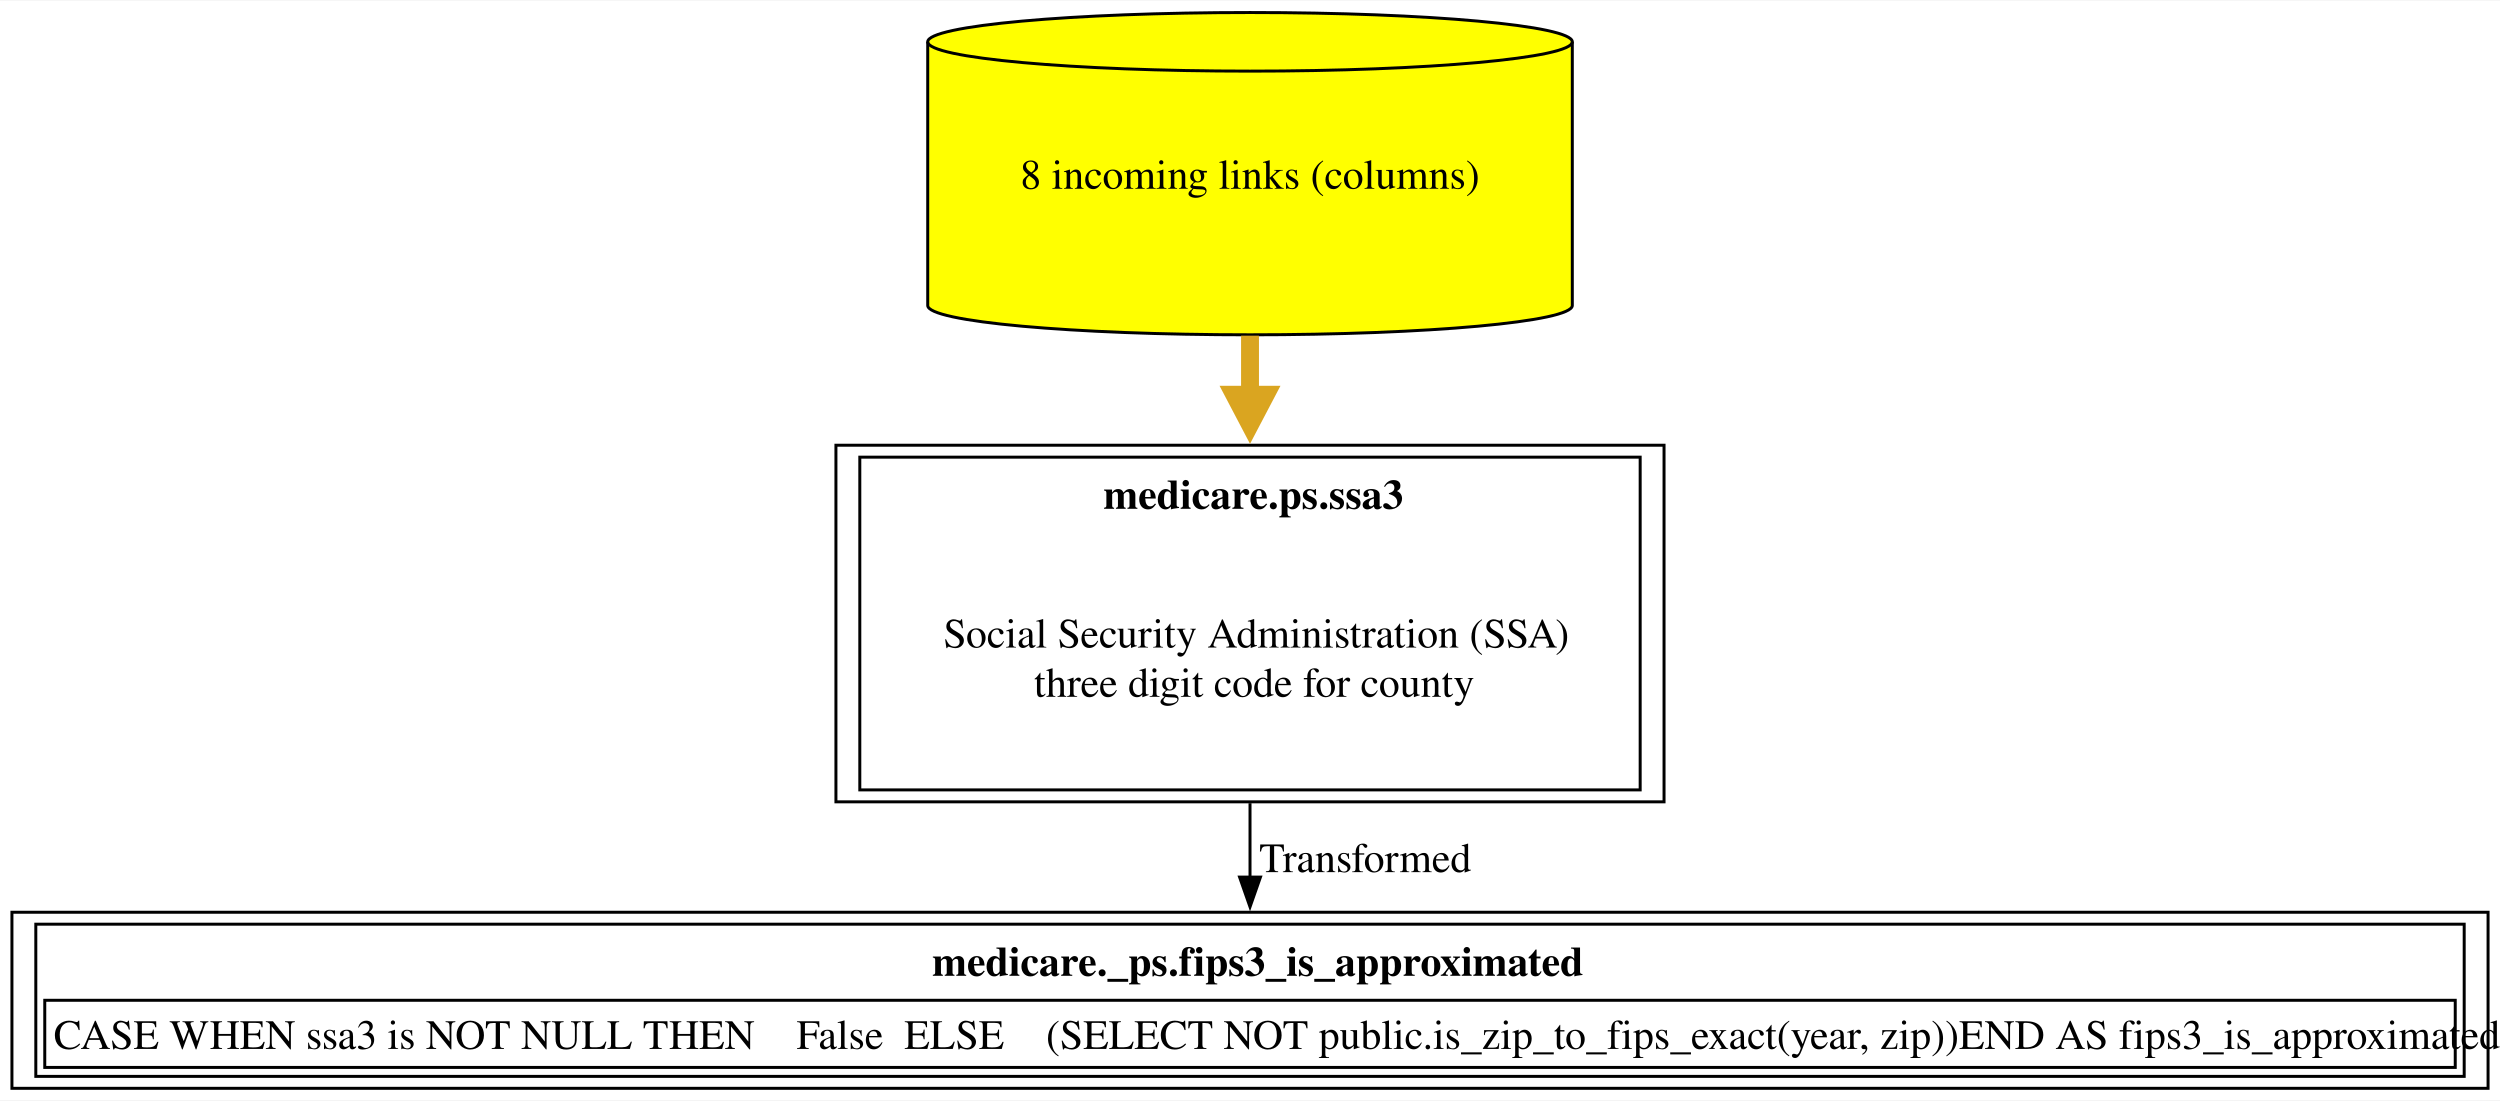
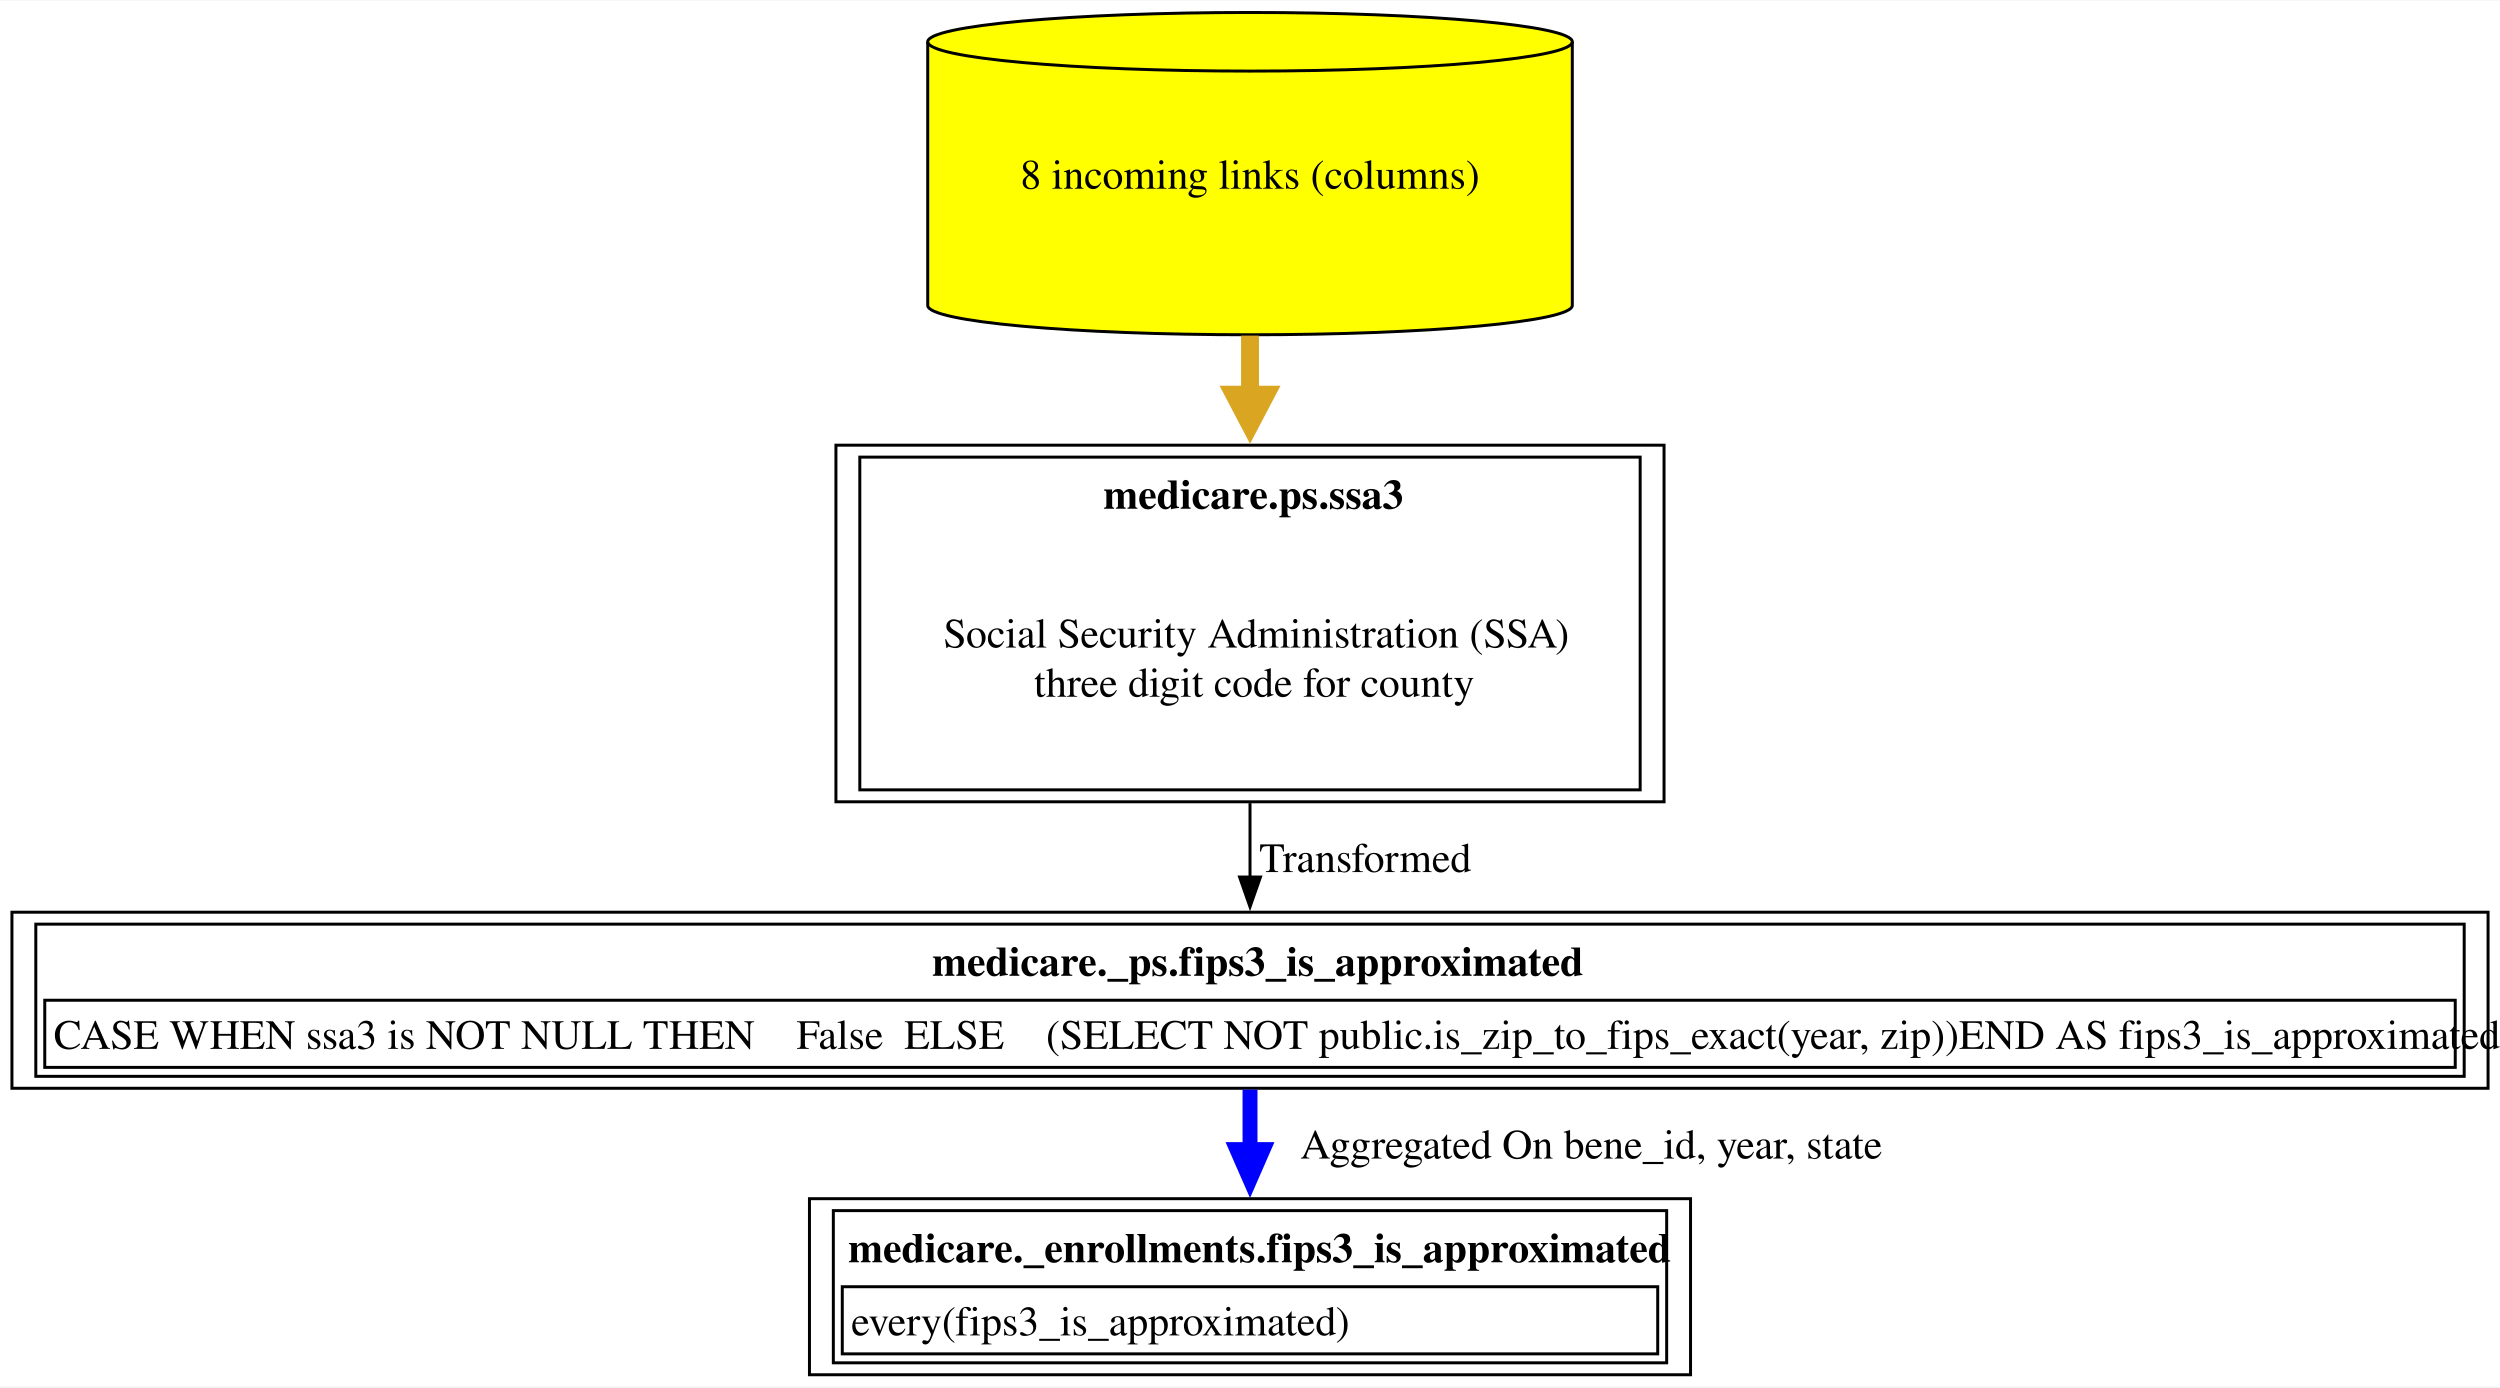
- <svg xmlns="http://www.w3.org/2000/svg" xmlns:xlink="http://www.w3.org/1999/xlink" width="838pt" height="369pt" viewBox="0.00 0.00 837.75 368.50">
-   <g id="graph0" class="graph" transform="scale(1 1) rotate(0) translate(4 364.5)">
-     <polygon fill="white" stroke="none" points="-4,4 -4,-364.5 833.75,-364.5 833.75,4 -4,4" />
+ <svg xmlns="http://www.w3.org/2000/svg" xmlns:xlink="http://www.w3.org/1999/xlink" width="838pt" height="465pt" viewBox="0.00 0.00 837.75 464.50">
+   <g id="graph0" class="graph" transform="scale(1 1) rotate(0) translate(4 460.5)">
+     <polygon fill="white" stroke="none" points="-4,4 -4,-460.5 833.75,-460.5 833.75,4 -4,4" />
    <g id="node1" class="node">
      <g id="a_node1">
-         <a xlink:href="../medicare._ps/fips3_is_approximated.html" xlink:title="&lt;TABLE&gt;" target="_blank">
-           <polygon fill="none" stroke="black" points="829.75,-59 0,-59 0,0 829.75,0 829.75,-59" />
-           <text text-anchor="start" x="308.38" y="-37.7" font-family="Times,serif" font-weight="bold" font-size="14.00">medicare._ps.fips3_is_approximated</text>
-           <polygon fill="none" stroke="black" points="11,-7 11,-29.5 818.75,-29.5 818.75,-7 11,-7" />
-           <text text-anchor="start" x="14" y="-13.2" font-family="Times,serif" font-size="14.00">CASE WHEN ssa3 is NOT NULL THEN    False  ELSE    (SELECT NOT public.is_zip_to_fips_exact(year, zip))END AS fips3_is_approximated</text>
-           <polygon fill="none" stroke="black" points="8,-4 8,-55 821.75,-55 821.75,-4 8,-4" />
+         <a xlink:href="../medicare._enrollments/fips3_is_approximated.html" xlink:title="&lt;TABLE&gt;" target="_blank">
+           <polygon fill="none" stroke="black" points="562.5,-59 267.25,-59 267.25,0 562.5,0 562.5,-59" />
+           <text text-anchor="start" x="280.25" y="-37.7" font-family="Times,serif" font-weight="bold" font-size="14.00">medicare._enrollments.fips3_is_approximated</text>
+           <polygon fill="none" stroke="black" points="278.25,-7 278.25,-29.5 551.5,-29.5 551.5,-7 278.25,-7" />
+           <text text-anchor="start" x="281.25" y="-13.2" font-family="Times,serif" font-size="14.00">every(fips3_is_approximated)</text>
+           <polygon fill="none" stroke="black" points="275.25,-4 275.25,-55 554.5,-55 554.5,-4 275.25,-4" />
        </a>
      </g>
    </g>
    <g id="node2" class="node">
      <g id="a_node2">
-         <a xlink:href="../medicare.ps/ssa3.html" xlink:title="&lt;TABLE&gt;" target="_blank">
-           <polygon fill="none" stroke="black" points="553.62,-215.5 276.12,-215.5 276.12,-96 553.62,-96 553.62,-215.5" />
-           <text text-anchor="start" x="365.75" y="-194.2" font-family="Times,serif" font-weight="bold" font-size="14.00">medicare.ps.ssa3</text>
-           <text text-anchor="start" x="312.12" y="-147.7" font-family="Times,serif" font-size="14.00">Social Security Administration (SSA)</text>
-           <text text-anchor="start" x="342.5" y="-131.2" font-family="Times,serif" font-size="14.00">three digit code for county</text>
-           <polygon fill="none" stroke="black" points="284.12,-100 284.12,-211.5 545.62,-211.5 545.62,-100 284.12,-100" />
+         <a xlink:href="../medicare._ps/fips3_is_approximated.html" xlink:title="&lt;TABLE&gt;" target="_blank">
+           <polygon fill="none" stroke="black" points="829.75,-155 0,-155 0,-96 829.75,-96 829.75,-155" />
+           <text text-anchor="start" x="308.38" y="-133.7" font-family="Times,serif" font-weight="bold" font-size="14.00">medicare._ps.fips3_is_approximated</text>
+           <polygon fill="none" stroke="black" points="11,-103 11,-125.5 818.75,-125.5 818.75,-103 11,-103" />
+           <text text-anchor="start" x="14" y="-109.2" font-family="Times,serif" font-size="14.00">CASE WHEN ssa3 is NOT NULL THEN    False  ELSE    (SELECT NOT public.is_zip_to_fips_exact(year, zip))END AS fips3_is_approximated</text>
+           <polygon fill="none" stroke="black" points="8,-100 8,-151 821.75,-151 821.75,-100 8,-100" />
        </a>
      </g>
    </g>
    <g id="edge1" class="edge">
-       <path fill="none" stroke="black" d="M414.88,-95.54C414.88,-87.05 414.88,-78.5 414.88,-70.5" />
-       <polygon fill="black" stroke="black" points="418.38,-70.78 414.88,-60.78 411.38,-70.78 418.38,-70.78" />
-       <text text-anchor="middle" x="453.5" y="-72.45" font-family="Times,serif" font-size="14.00">  Transformed</text>
+       <path fill="none" stroke="blue" stroke-width="5" d="M414.88,-95.53C414.88,-89.13 414.88,-82.2 414.88,-75.33" />
+       <polygon fill="blue" stroke="blue" stroke-width="5" points="419.25,-75.45 414.88,-65.45 410.5,-75.45 419.25,-75.45" />
+       <text text-anchor="middle" x="529.25" y="-72.45" font-family="Times,serif" font-size="14.00">	  Aggregated On bene_id, year, state</text>
    </g>
    <g id="node3" class="node">
      <g id="a_node3">
-         <a xlink:href="../medicare.ps/ssa3.html" xlink:title="8 incoming links (columns)" target="_blank">
-           <path fill="yellow" stroke="black" d="M522.88,-350.68C522.88,-356.1 474.47,-360.5 414.88,-360.5 355.28,-360.5 306.88,-356.1 306.88,-350.68 306.88,-350.68 306.88,-262.32 306.88,-262.32 306.88,-256.9 355.28,-252.5 414.88,-252.5 474.47,-252.5 522.88,-256.9 522.88,-262.32 522.88,-262.32 522.88,-350.68 522.88,-350.68" />
-           <path fill="none" stroke="black" d="M522.88,-350.68C522.88,-345.26 474.47,-340.86 414.88,-340.86 355.28,-340.86 306.88,-345.26 306.88,-350.68" />
-           <text text-anchor="middle" x="414.88" y="-301.45" font-family="Times,serif" font-size="14.00">8 incoming links (columns)</text>
+         <a xlink:href="../medicare.ps/ssa3.html" xlink:title="&lt;TABLE&gt;" target="_blank">
+           <polygon fill="none" stroke="black" points="553.62,-311.5 276.12,-311.5 276.12,-192 553.62,-192 553.62,-311.5" />
+           <text text-anchor="start" x="365.75" y="-290.2" font-family="Times,serif" font-weight="bold" font-size="14.00">medicare.ps.ssa3</text>
+           <text text-anchor="start" x="312.12" y="-243.7" font-family="Times,serif" font-size="14.00">Social Security Administration (SSA)</text>
+           <text text-anchor="start" x="342.5" y="-227.2" font-family="Times,serif" font-size="14.00">three digit code for county</text>
+           <polygon fill="none" stroke="black" points="284.12,-196 284.12,-307.5 545.62,-307.5 545.62,-196 284.12,-196" />
        </a>
      </g>
    </g>
    <g id="edge2" class="edge">
-       <path fill="none" stroke="goldenrod" stroke-width="6" d="M414.88,-252.22C414.88,-245.7 414.88,-238.94 414.88,-232.18" />
-       <polygon fill="goldenrod" stroke="goldenrod" stroke-width="6" points="420.13,-232.42 414.88,-222.42 409.63,-232.42 420.13,-232.42" />
+       <path fill="none" stroke="black" d="M414.88,-191.54C414.88,-183.05 414.88,-174.5 414.88,-166.5" />
+       <polygon fill="black" stroke="black" points="418.38,-166.78 414.88,-156.78 411.38,-166.78 418.38,-166.78" />
+       <text text-anchor="middle" x="453.5" y="-168.45" font-family="Times,serif" font-size="14.00">  Transformed</text>
+     </g>
+     <g id="node4" class="node">
+       <g id="a_node4">
+         <a xlink:href="../medicare.ps/ssa3.html" xlink:title="8 incoming links (columns)" target="_blank">
+           <path fill="yellow" stroke="black" d="M522.88,-446.68C522.88,-452.1 474.47,-456.5 414.88,-456.5 355.28,-456.5 306.88,-452.1 306.88,-446.68 306.88,-446.68 306.88,-358.32 306.88,-358.32 306.88,-352.9 355.28,-348.5 414.88,-348.5 474.47,-348.5 522.88,-352.9 522.88,-358.32 522.88,-358.32 522.88,-446.68 522.88,-446.68" />
+           <path fill="none" stroke="black" d="M522.88,-446.68C522.88,-441.26 474.47,-436.86 414.88,-436.86 355.28,-436.86 306.88,-441.26 306.88,-446.68" />
+           <text text-anchor="middle" x="414.88" y="-397.45" font-family="Times,serif" font-size="14.00">8 incoming links (columns)</text>
+         </a>
+       </g>
+     </g>
+     <g id="edge3" class="edge">
+       <path fill="none" stroke="goldenrod" stroke-width="6" d="M414.88,-348.22C414.88,-341.7 414.88,-334.94 414.88,-328.18" />
+       <polygon fill="goldenrod" stroke="goldenrod" stroke-width="6" points="420.13,-328.42 414.88,-318.42 409.63,-328.42 420.13,-328.42" />
    </g>
  </g>
</svg>
